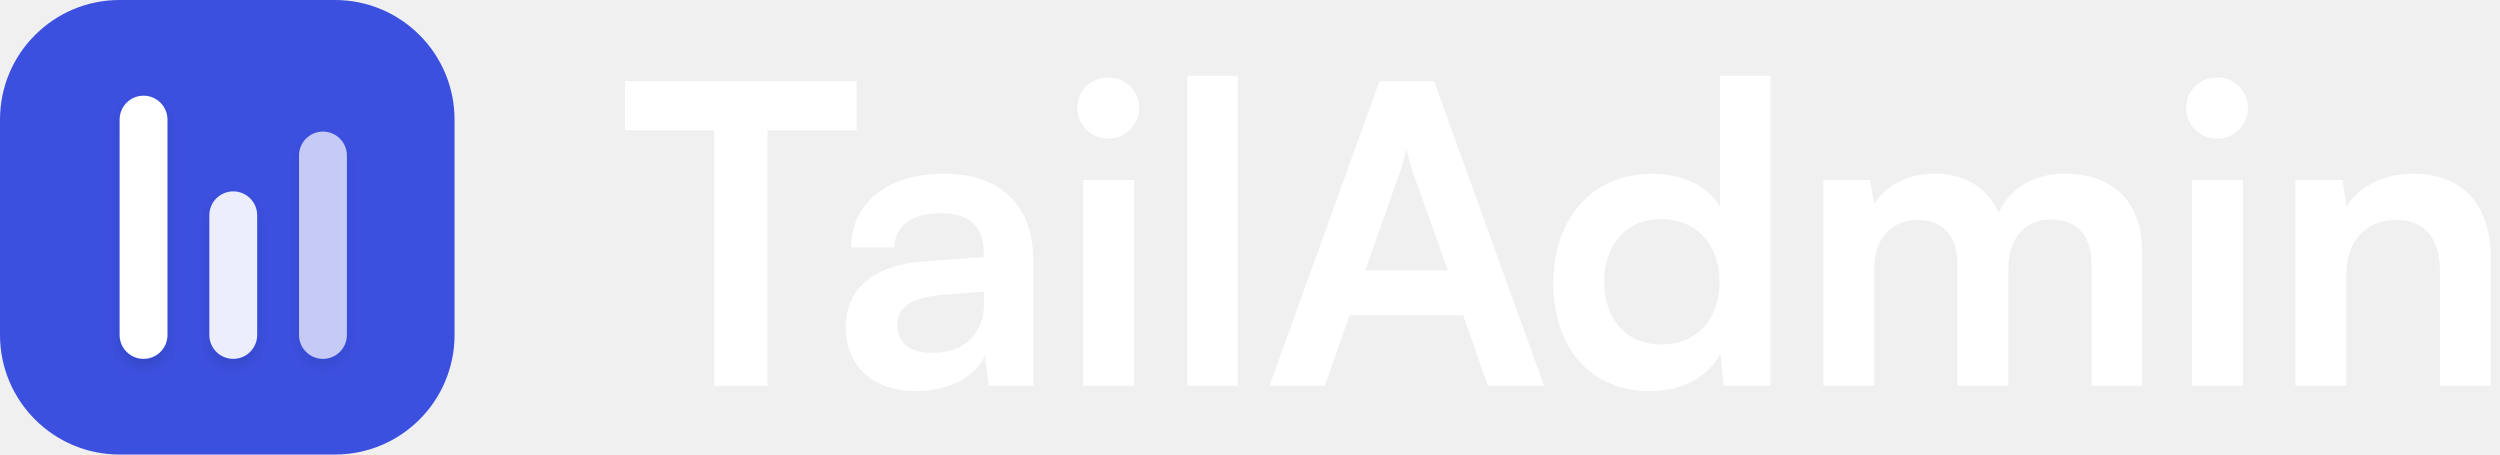
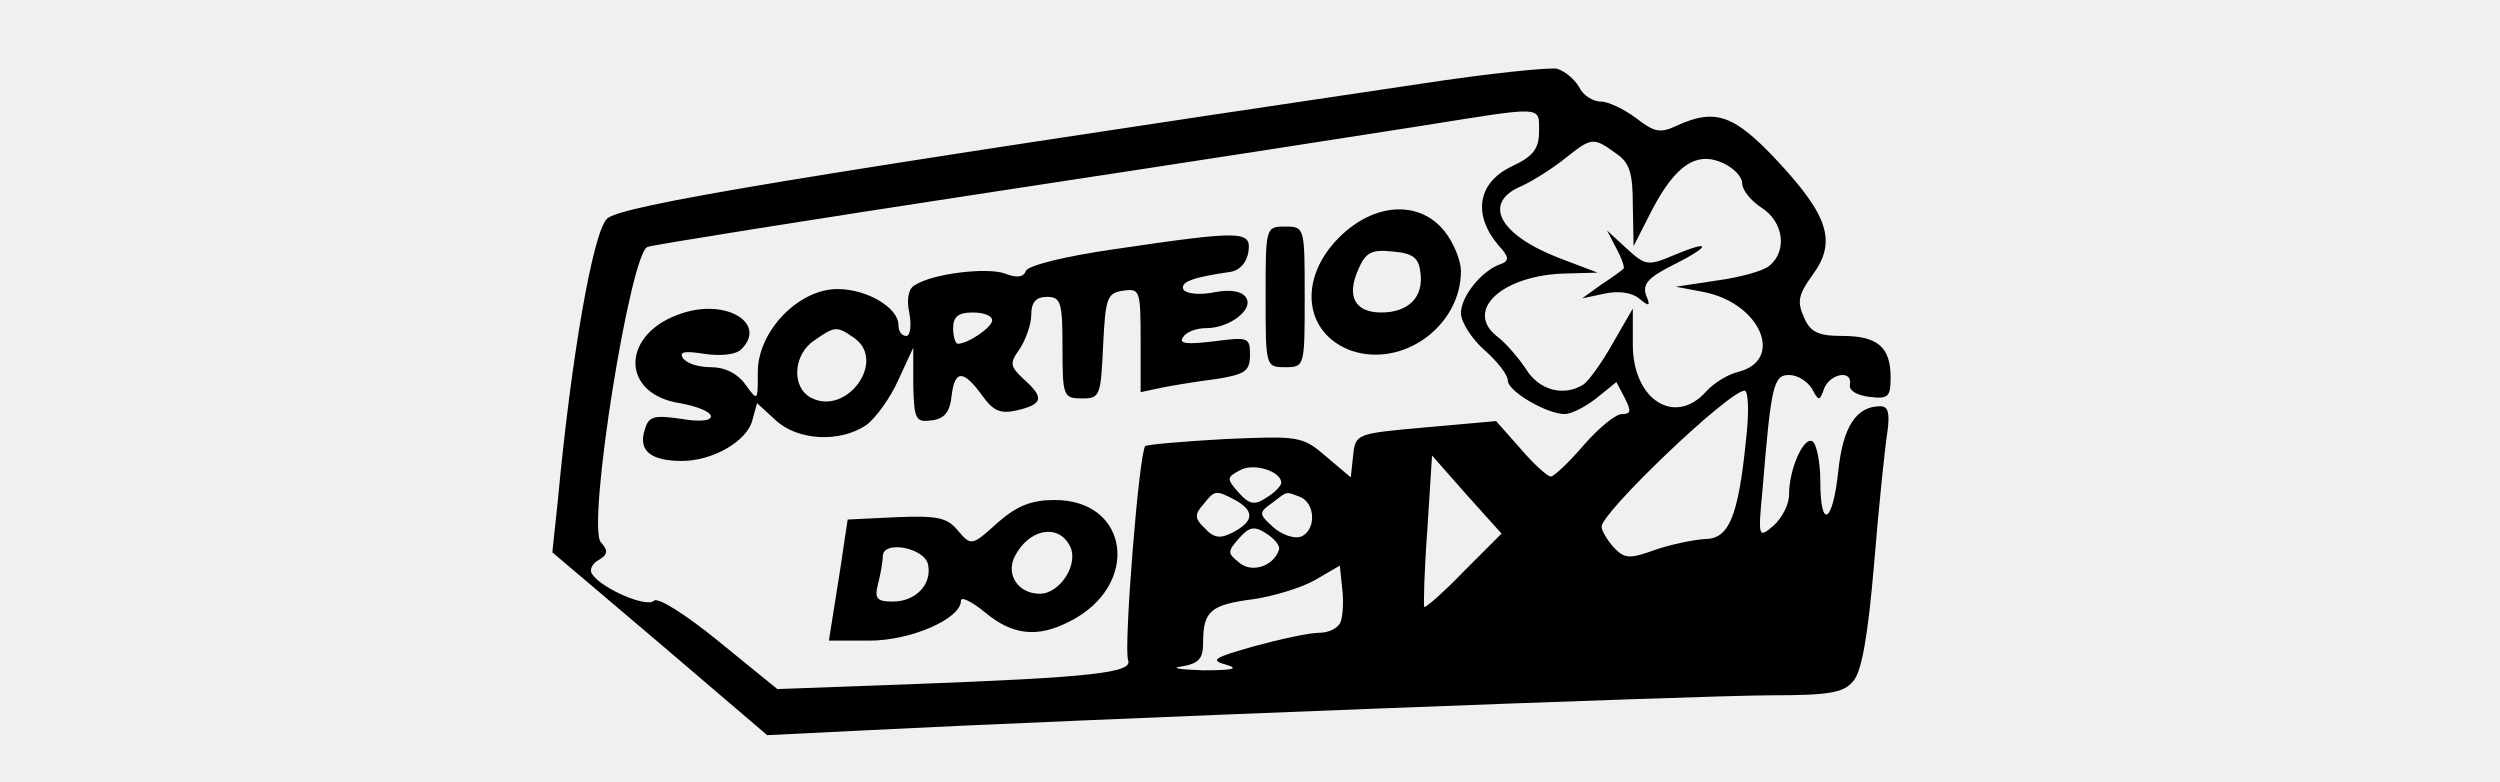
- <svg xmlns="http://www.w3.org/2000/svg" width="176" height="32" viewBox="0 0 176 32" fill="none">
-   <path d="M44 9.176H50.277V27.157H54.032V9.176H60.309V5.715H44V9.176Z" fill="white" />
-   <path d="M64.5 27.539C66.758 27.539 68.724 26.512 69.34 25.016L69.604 27.157H72.743V18.357C72.743 14.339 70.337 12.227 66.436 12.227C62.505 12.227 59.924 14.28 59.924 17.419H62.974C62.974 15.893 64.148 15.013 66.26 15.013C68.079 15.013 69.252 15.805 69.252 17.771V18.093L64.91 18.416C61.478 18.68 59.542 20.352 59.542 23.021C59.542 25.749 61.42 27.539 64.5 27.539ZM65.673 24.84C64.06 24.84 63.18 24.195 63.18 22.875C63.18 21.701 64.031 20.968 66.26 20.763L69.281 20.528V21.291C69.281 23.52 67.873 24.84 65.673 24.84Z" fill="white" />
-   <path d="M78.047 9.763C79.221 9.763 80.189 8.795 80.189 7.592C80.189 6.389 79.221 5.451 78.047 5.451C76.816 5.451 75.847 6.389 75.847 7.592C75.847 8.795 76.816 9.763 78.047 9.763ZM76.258 27.157H79.837V12.667H76.258V27.157Z" fill="white" />
-   <path d="M87.142 27.157V5.333H83.593V27.157H87.142Z" fill="white" />
-   <path d="M93.272 27.157L95.003 22.2H103.011L104.742 27.157H108.702L100.958 5.715H97.115L89.371 27.157H93.272ZM98.552 12.109C98.758 11.523 98.933 10.877 99.022 10.467C99.08 10.907 99.285 11.552 99.462 12.109L101.926 19.032H96.118L98.552 12.109Z" fill="white" />
-   <path d="M116.158 27.539C118.358 27.539 120.236 26.571 121.116 24.899L121.35 27.157H124.636V5.333H121.086V14.515C120.177 13.077 118.388 12.227 116.364 12.227C111.993 12.227 109.353 15.453 109.353 19.971C109.353 24.459 111.964 27.539 116.158 27.539ZM116.95 24.253C114.457 24.253 112.932 22.435 112.932 19.853C112.932 17.272 114.457 15.424 116.95 15.424C119.444 15.424 121.057 17.243 121.057 19.853C121.057 22.464 119.444 24.253 116.95 24.253Z" fill="white" />
-   <path d="M131.944 27.157V18.944C131.944 16.597 133.322 15.483 135.024 15.483C136.725 15.483 137.81 16.568 137.81 18.592V27.157H141.389V18.944C141.389 16.568 142.709 15.453 144.44 15.453C146.141 15.453 147.256 16.539 147.256 18.621V27.157H150.805V17.683C150.805 14.339 148.869 12.227 145.349 12.227C143.149 12.227 141.448 13.312 140.714 14.984C139.952 13.312 138.426 12.227 136.226 12.227C134.144 12.227 132.677 13.165 131.944 14.368L131.65 12.667H128.365V27.157H131.944Z" fill="white" />
-   <path d="M156.107 9.763C157.281 9.763 158.249 8.795 158.249 7.592C158.249 6.389 157.281 5.451 156.107 5.451C154.875 5.451 153.907 6.389 153.907 7.592C153.907 8.795 154.875 9.763 156.107 9.763ZM154.318 27.157H157.897V12.667H154.318V27.157Z" fill="white" />
-   <path d="M165.173 27.157V19.355C165.173 17.008 166.522 15.483 168.722 15.483C170.57 15.483 171.773 16.656 171.773 19.091V27.157H175.351V18.24C175.351 14.485 173.474 12.227 169.837 12.227C167.871 12.227 166.111 13.077 165.202 14.544L164.909 12.667H161.594V27.157H165.173Z" fill="white" />
-   <path d="M0 8.421C0 3.77 3.77 0 8.421 0H23.579C28.23 0 32 3.77 32 8.421V23.579C32 28.23 28.23 32 23.579 32H8.421C3.77 32 0 28.23 0 23.579V8.421Z" fill="#3C50E0" />
-   <g filter="url(#filter0_d_506_10589)">
-     <path d="M8.421 8.421C8.421 7.491 9.175 6.737 10.106 6.737V6.737C11.036 6.737 11.79 7.491 11.79 8.421V23.579C11.79 24.509 11.036 25.263 10.106 25.263V25.263C9.175 25.263 8.421 24.509 8.421 23.579V8.421Z" fill="white" />
-   </g>
-   <g opacity="0.9" filter="url(#filter1_d_506_10589)">
-     <path d="M14.737 15.158C14.737 14.227 15.491 13.473 16.421 13.473V13.473C17.351 13.473 18.105 14.227 18.105 15.158V23.579C18.105 24.509 17.351 25.263 16.421 25.263V25.263C15.491 25.263 14.737 24.509 14.737 23.579V15.158Z" fill="white" />
-   </g>
-   <g opacity="0.7" filter="url(#filter2_d_506_10589)">
-     <path d="M21.052 10.947C21.052 10.017 21.806 9.263 22.736 9.263V9.263C23.667 9.263 24.421 10.017 24.421 10.947V23.578C24.421 24.509 23.667 25.263 22.736 25.263V25.263C21.806 25.263 21.052 24.509 21.052 23.578V10.947Z" fill="white" />
+ <svg xmlns="http://www.w3.org/2000/svg" version="1.0" width="320pt" height="100pt" viewBox="0 0 320 100" preserveAspectRatio="xMidYMid meet">
+   <g transform="translate(0,100) scale(0.1,-0.1)" fill="#000000" stroke="none">
+     <path d="M1820 893 c-801 -119 -1026 -156 -1043 -173 -18 -17 -46 -178 -63 -361 l-7 -66 138 -117 137 -117 122 6 c272 14 1077 45 1162 45 74 0 94 3 106 18 11 12 19 58 27 152 6 74 14 150 17 168 3 23 1 32 -9 32 -31 0 -48 -26 -54 -83 -7 -67 -23 -76 -23 -13 0 25 -5 48 -10 51 -11 7 -30 -35 -30 -68 0 -13 -9 -30 -20 -40 -19 -16 -20 -16 -14 46 11 134 14 147 34 147 11 0 23 -8 29 -17 9 -17 10 -17 16 0 8 19 36 24 33 5 -2 -8 9 -14 25 -16 24 -3 27 0 27 25 0 39 -17 53 -62 53 -31 0 -41 5 -49 24 -9 20 -7 29 11 54 31 42 21 75 -44 145 -56 60 -80 69 -130 46 -21 -10 -29 -8 -52 10 -15 11 -35 21 -45 21 -10 0 -23 8 -28 19 -6 10 -18 20 -28 23 -10 2 -88 -6 -173 -19z m150 -61 c0 -22 -7 -32 -35 -45 -44 -21 -50 -62 -17 -101 14 -15 14 -20 3 -24 -24 -8 -51 -41 -51 -63 0 -11 14 -33 30 -47 17 -15 30 -32 30 -39 0 -14 50 -43 73 -43 8 0 26 9 40 20 l26 21 11 -21 c8 -16 8 -20 -4 -20 -8 0 -30 -18 -49 -40 -19 -22 -38 -40 -42 -40 -4 0 -22 16 -39 36 l-31 35 -90 -8 c-89 -8 -90 -8 -93 -36 l-3 -28 -32 27 c-30 26 -35 26 -129 22 -54 -3 -100 -7 -102 -9 -8 -7 -28 -259 -22 -274 6 -16 -43 -22 -284 -31 l-165 -6 -75 61 c-43 35 -78 57 -83 52 -9 -9 -66 15 -79 34 -4 5 0 14 8 18 12 7 13 12 3 23 -18 22 38 372 60 378 9 3 210 35 446 71 237 36 482 74 545 84 157 25 150 26 150 -7z m98 -28 c18 -12 22 -25 22 -67 l1 -52 24 47 c30 57 57 75 91 59 13 -6 24 -17 24 -26 0 -8 11 -22 25 -31 28 -18 33 -55 10 -74 -8 -7 -38 -15 -67 -19 l-53 -8 37 -7 c72 -15 102 -87 43 -102 -13 -3 -31 -14 -41 -25 -40 -45 -94 -11 -94 60 l0 46 -26 -45 c-14 -25 -31 -48 -37 -52 -25 -16 -57 -8 -74 20 -10 15 -26 33 -35 40 -46 34 5 81 89 82 l38 1 -50 19 c-77 30 -98 71 -47 92 15 7 40 23 55 35 34 27 36 28 65 7z m167 -366 c-10 -100 -22 -128 -53 -128 -15 -1 -44 -7 -64 -14 -33 -12 -39 -11 -53 4 -8 9 -15 21 -15 26 1 19 162 173 183 174 5 0 6 -28 2 -62z m-361 -169 c-26 -27 -49 -47 -51 -46 -1 2 0 46 4 99 l6 95 44 -50 45 -50 -48 -48z m-234 113 c0 -4 -9 -13 -19 -19 -15 -10 -22 -9 -36 7 -15 17 -15 19 2 28 17 10 53 -1 53 -16z m-59 -22 c25 -14 24 -27 -2 -41 -17 -9 -25 -8 -37 5 -13 12 -13 18 -2 30 15 19 16 19 41 6z m83 4 c20 -8 21 -43 1 -51 -9 -3 -25 3 -35 12 -19 17 -19 19 -2 31 21 16 17 15 36 8z m-27 -68 c-7 -21 -35 -30 -51 -16 -15 12 -15 14 0 31 13 15 20 16 35 6 11 -7 18 -16 16 -21z m79 -92 c-3 -8 -15 -14 -28 -14 -12 0 -49 -8 -82 -17 -53 -15 -58 -18 -36 -24 17 -5 7 -7 -30 -7 -30 1 -43 3 -27 5 22 4 27 10 27 31 0 40 10 48 64 55 27 4 63 15 80 25 l31 18 3 -29 c2 -16 1 -35 -2 -43z" />
+     <path d="M1714 696 c-53 -53 -45 -123 16 -145 66 -22 140 32 140 102 0 13 -9 36 -21 51 -32 40 -90 37 -135 -8z m104 -44 c5 -32 -15 -52 -50 -52 -34 0 -45 21 -29 56 9 21 17 25 44 22 25 -2 33 -8 35 -26z" />
+     <path d="M1620 620 c0 -89 0 -90 25 -90 25 0 25 1 25 90 0 89 0 90 -25 90 -25 0 -25 -1 -25 -90z" />
+     <path d="M1426 681 c-63 -9 -111 -21 -113 -28 -3 -8 -12 -9 -27 -3 -23 8 -92 0 -115 -15 -8 -4 -11 -18 -7 -36 3 -16 1 -29 -4 -29 -6 0 -10 6 -10 14 0 22 -40 46 -78 46 -50 0 -102 -54 -102 -106 0 -38 0 -38 -16 -16 -10 14 -26 22 -44 22 -16 0 -32 5 -36 12 -5 8 3 9 28 5 21 -3 40 -1 47 6 33 33 -19 65 -76 46 -78 -25 -80 -103 -3 -115 22 -4 40 -11 40 -17 0 -6 -16 -7 -39 -3 -35 5 -41 3 -46 -15 -8 -26 8 -39 48 -39 39 0 83 25 90 52 l6 22 24 -22 c28 -26 82 -29 116 -6 12 9 31 35 41 58 l19 41 0 -48 c1 -44 3 -48 24 -45 16 2 23 11 25 31 4 34 15 34 39 1 15 -21 24 -24 46 -19 32 8 34 16 7 40 -17 16 -18 20 -5 38 8 12 15 32 15 44 0 16 6 23 20 23 18 0 20 -7 20 -65 0 -62 1 -65 25 -65 23 0 24 3 27 68 3 61 5 67 26 70 21 3 22 0 22 -63 l0 -67 28 6 c15 3 46 8 70 11 36 6 42 10 42 31 0 22 -2 23 -47 17 -34 -4 -44 -3 -39 5 4 7 17 12 30 12 30 0 61 24 51 39 -5 8 -19 11 -40 7 -19 -4 -36 -2 -40 3 -5 10 11 16 60 23 12 2 21 12 23 26 4 27 -9 27 -172 3z m-156 -91 c0 -9 -31 -30 -44 -30 -3 0 -6 9 -6 20 0 15 7 20 25 20 14 0 25 -4 25 -10z m-176 -23 c41 -30 -11 -100 -56 -76 -25 13 -23 55 4 73 27 19 29 19 52 3z" />
+     <path d="M1277 331 c-33 -30 -34 -30 -51 -10 -14 17 -27 19 -79 17 l-62 -3 -6 -40 c-3 -22 -9 -57 -12 -77 l-6 -38 52 0 c53 0 117 28 117 51 0 6 14 -1 31 -15 35 -29 67 -33 109 -11 90 46 76 155 -20 155 -29 0 -48 -7 -73 -29z m92 -29 c13 -23 -12 -62 -38 -62 -28 0 -44 25 -32 48 18 35 55 42 70 14z m-181 -25 c5 -25 -16 -47 -45 -47 -21 0 -24 4 -19 23 3 12 6 28 6 35 0 21 54 11 58 -11z" />
+     <path d="M2069 682 c7 -13 11 -25 9 -26 -2 -2 -14 -11 -28 -20 l-25 -18 28 6 c18 4 35 2 45 -6 13 -11 15 -10 9 4 -5 14 3 23 33 38 50 25 52 34 4 14 -35 -15 -38 -14 -62 8 l-25 23 12 -23z" />
  </g>
  <defs>
    <filter id="filter0_d_506_10589" x="7.421" y="6.237" width="5.369" height="20.526" filterUnits="userSpaceOnUse" color-interpolation-filters="sRGB">
      <feFlood flood-opacity="0" result="BackgroundImageFix" />
      <feColorMatrix in="SourceAlpha" type="matrix" values="0 0 0 0 0 0 0 0 0 0 0 0 0 0 0 0 0 0 127 0" result="hardAlpha" />
      <feOffset dy="0.5" />
      <feGaussianBlur stdDeviation="0.5" />
      <feComposite in2="hardAlpha" operator="out" />
      <feColorMatrix type="matrix" values="0 0 0 0 0 0 0 0 0 0 0 0 0 0 0 0 0 0 0.12 0" />
      <feBlend mode="normal" in2="BackgroundImageFix" result="effect1_dropShadow_506_10589" />
      <feBlend mode="normal" in="SourceGraphic" in2="effect1_dropShadow_506_10589" result="shape" />
    </filter>
    <filter id="filter1_d_506_10589" x="13.737" y="12.973" width="5.369" height="13.79" filterUnits="userSpaceOnUse" color-interpolation-filters="sRGB">
      <feFlood flood-opacity="0" result="BackgroundImageFix" />
      <feColorMatrix in="SourceAlpha" type="matrix" values="0 0 0 0 0 0 0 0 0 0 0 0 0 0 0 0 0 0 127 0" result="hardAlpha" />
      <feOffset dy="0.5" />
      <feGaussianBlur stdDeviation="0.5" />
      <feComposite in2="hardAlpha" operator="out" />
      <feColorMatrix type="matrix" values="0 0 0 0 0 0 0 0 0 0 0 0 0 0 0 0 0 0 0.12 0" />
      <feBlend mode="normal" in2="BackgroundImageFix" result="effect1_dropShadow_506_10589" />
      <feBlend mode="normal" in="SourceGraphic" in2="effect1_dropShadow_506_10589" result="shape" />
    </filter>
    <filter id="filter2_d_506_10589" x="20.052" y="8.763" width="5.369" height="18" filterUnits="userSpaceOnUse" color-interpolation-filters="sRGB">
      <feFlood flood-opacity="0" result="BackgroundImageFix" />
      <feColorMatrix in="SourceAlpha" type="matrix" values="0 0 0 0 0 0 0 0 0 0 0 0 0 0 0 0 0 0 127 0" result="hardAlpha" />
      <feOffset dy="0.5" />
      <feGaussianBlur stdDeviation="0.5" />
      <feComposite in2="hardAlpha" operator="out" />
      <feColorMatrix type="matrix" values="0 0 0 0 0 0 0 0 0 0 0 0 0 0 0 0 0 0 0.12 0" />
      <feBlend mode="normal" in2="BackgroundImageFix" result="effect1_dropShadow_506_10589" />
      <feBlend mode="normal" in="SourceGraphic" in2="effect1_dropShadow_506_10589" result="shape" />
    </filter>
  </defs>
</svg>
